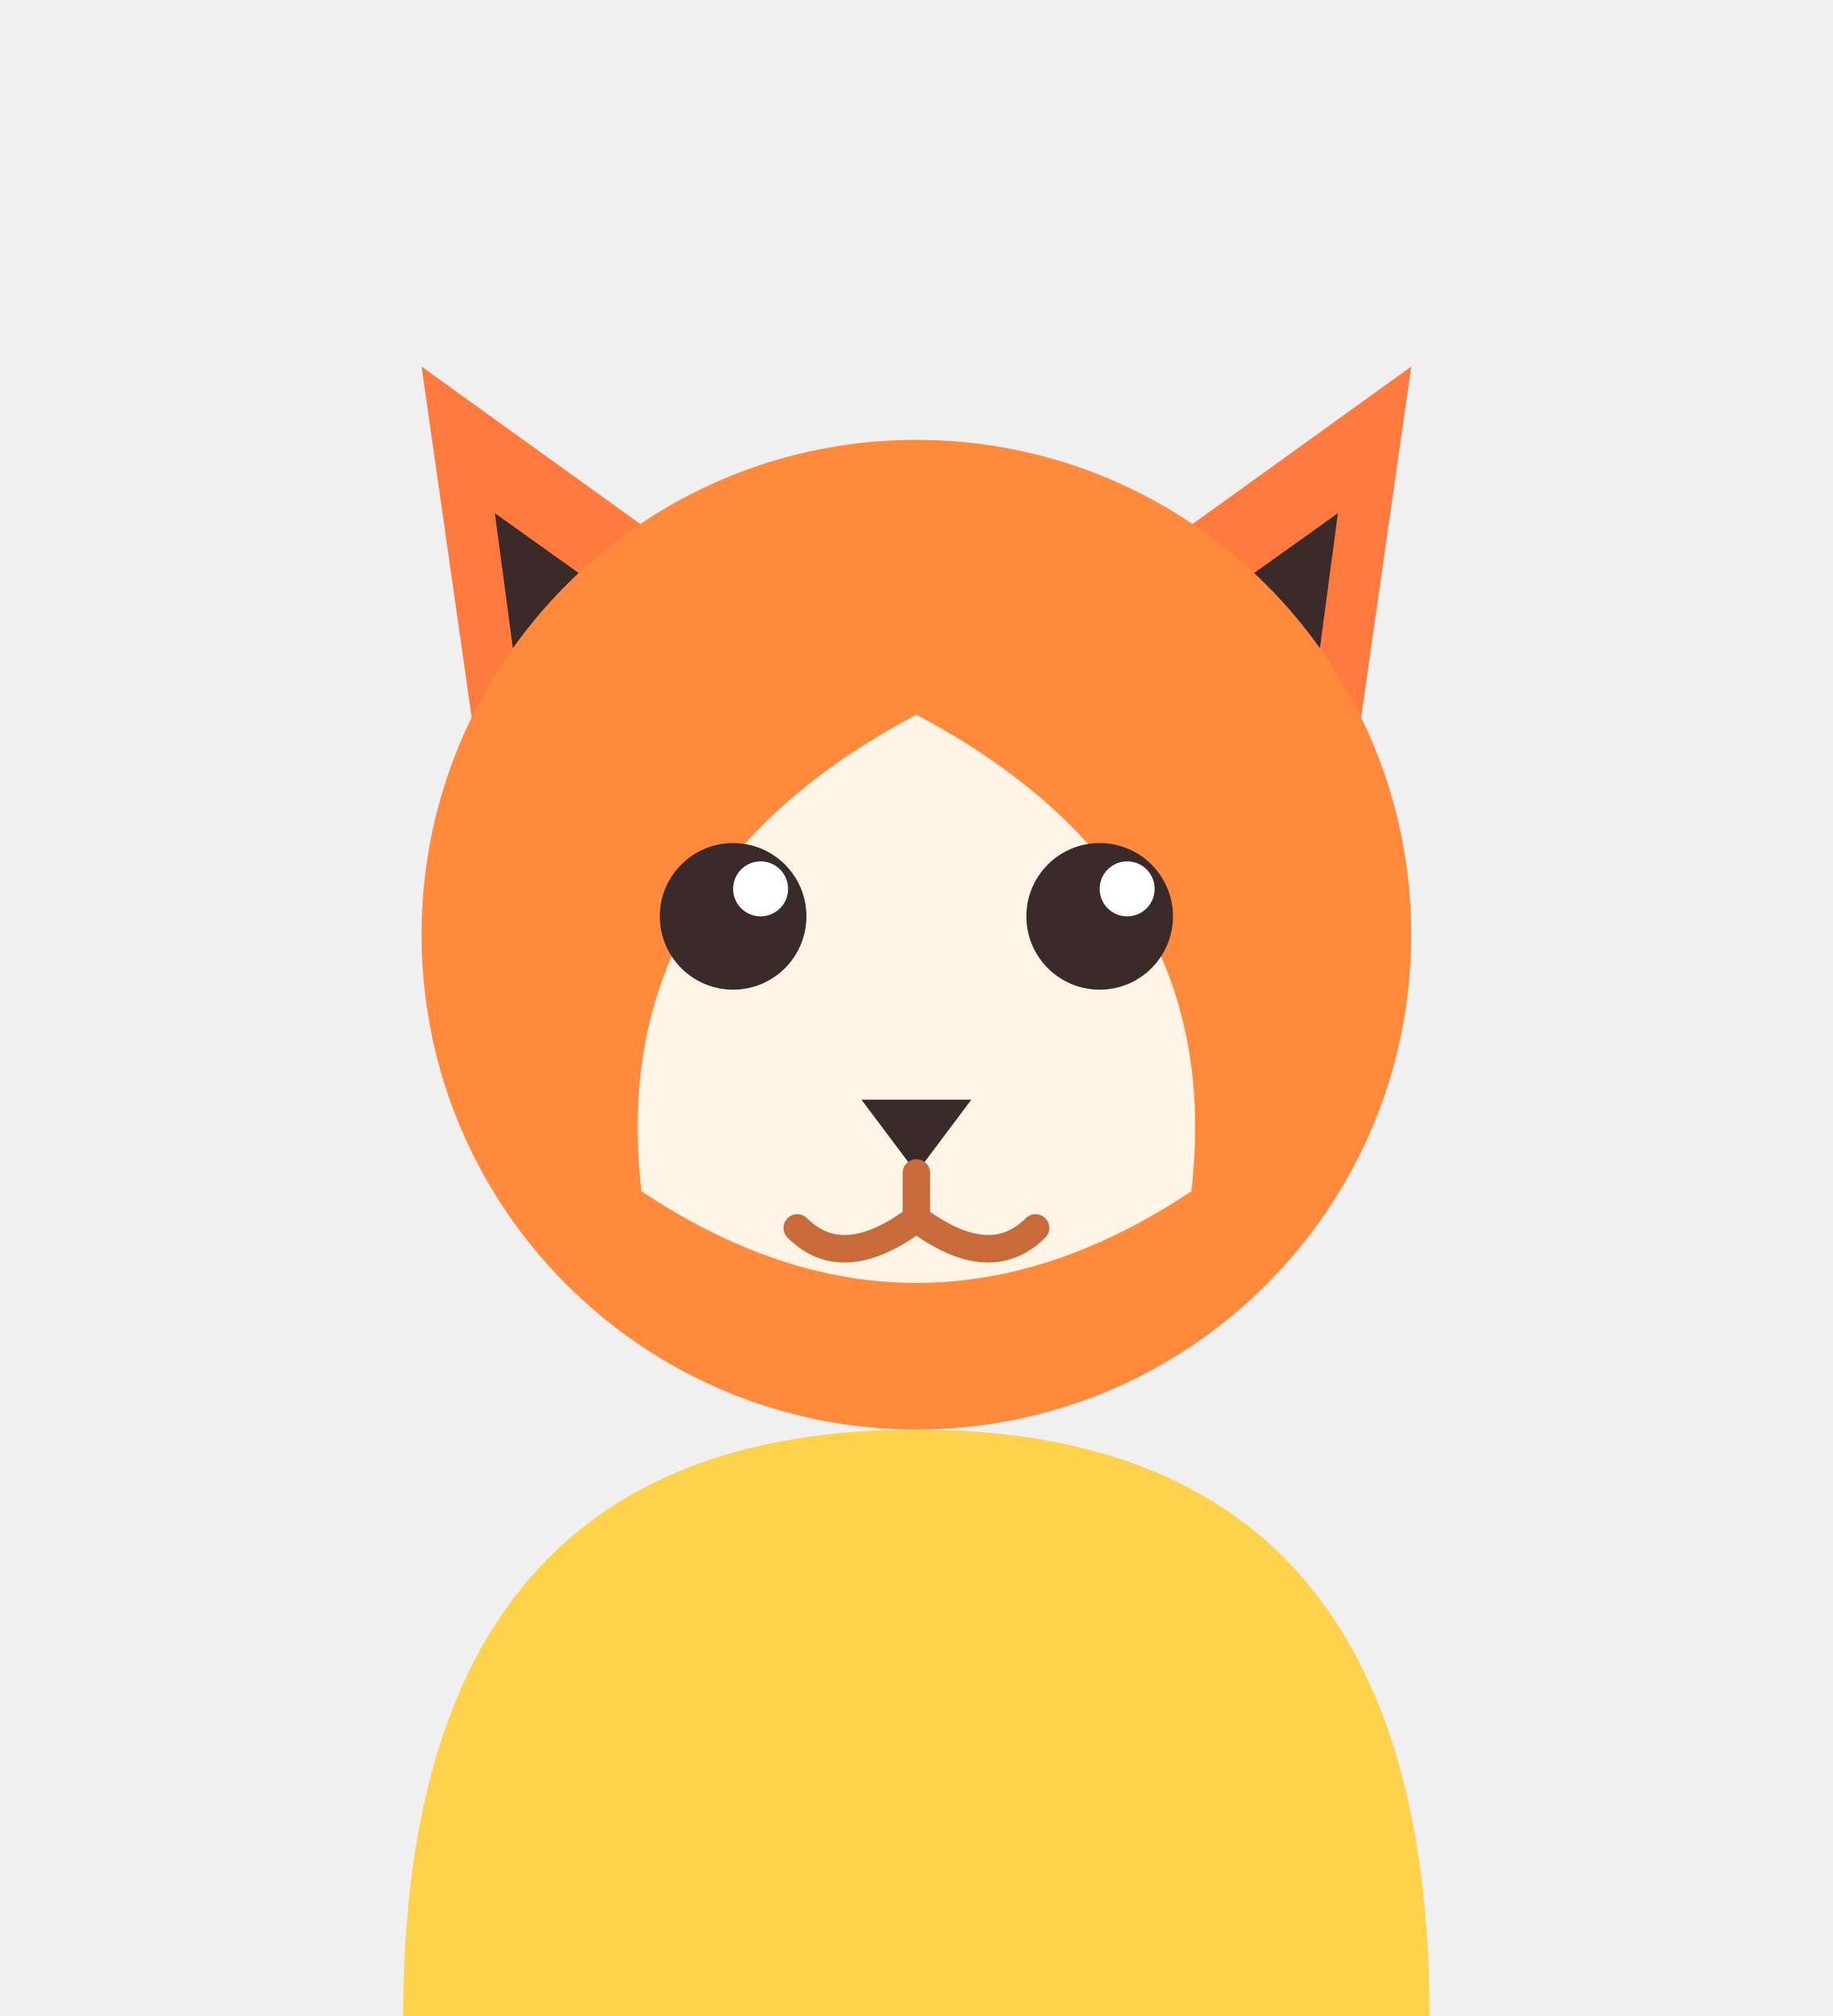
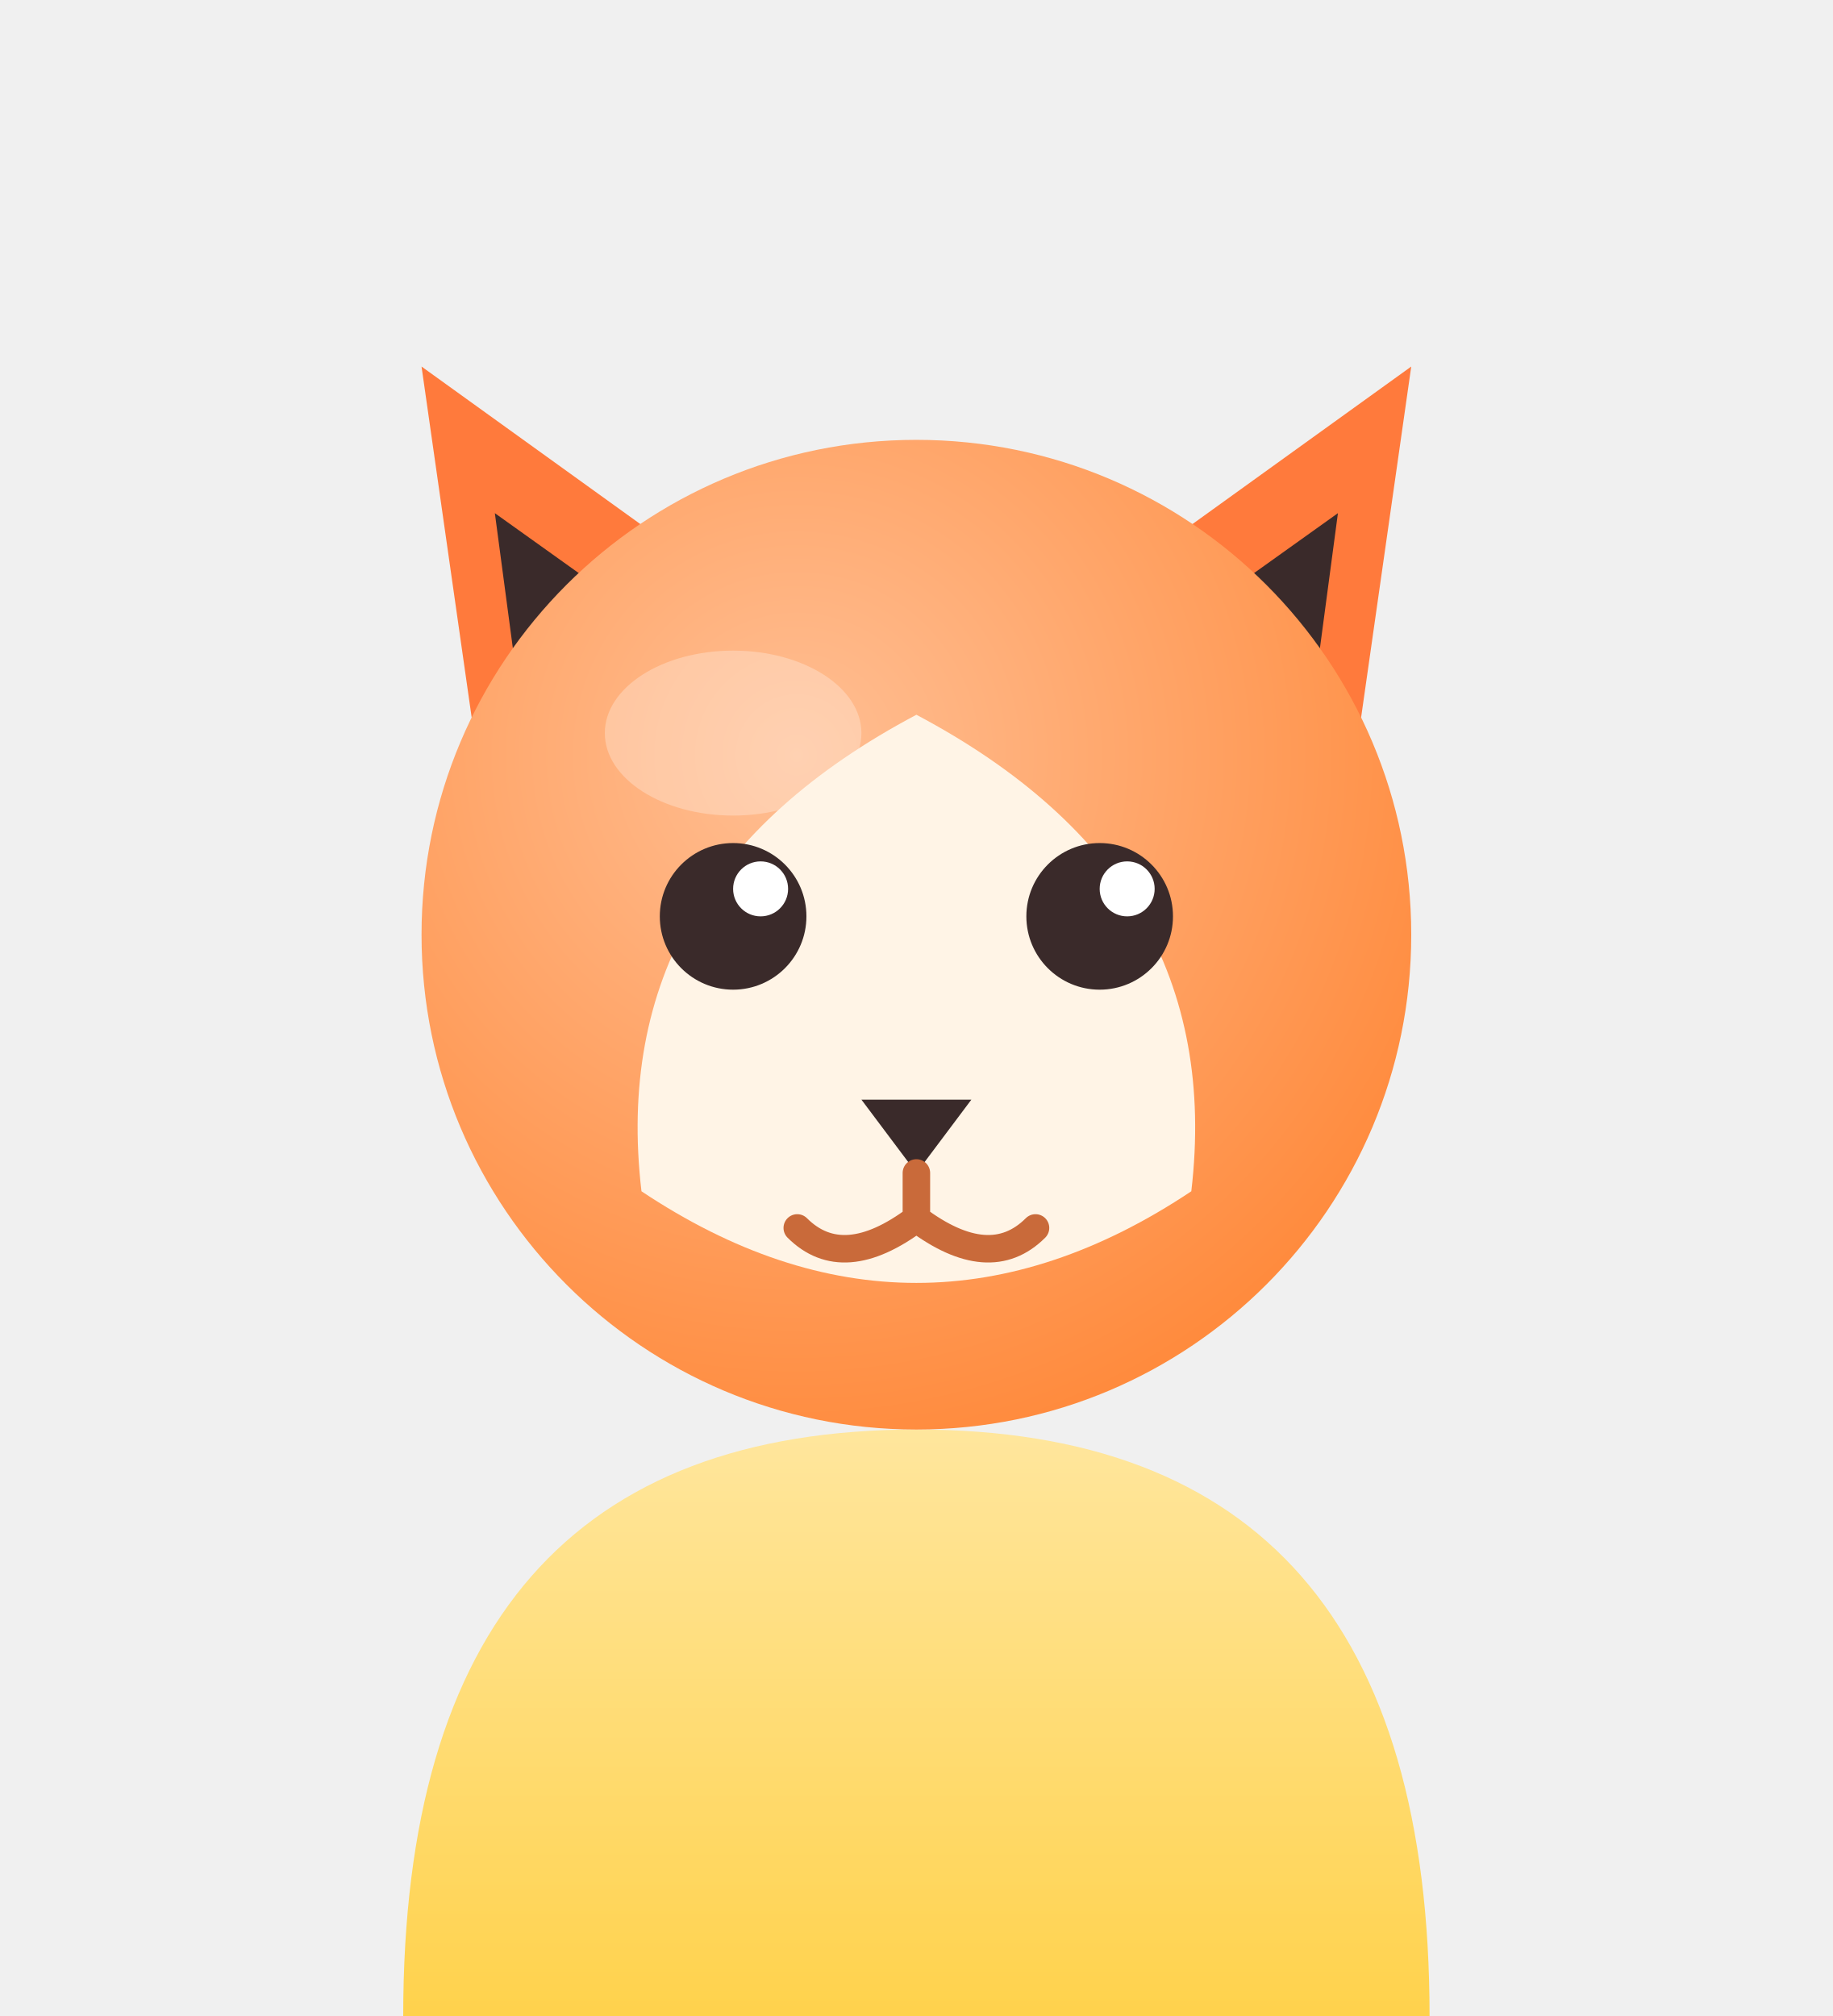
<svg xmlns="http://www.w3.org/2000/svg" viewBox="0 0 200 220" width="200" height="220">
-   <path d="M44 220 Q44 156 100 156 Q156 156 156 220 Z" fill="#ffd24c" />
+   <defs>
+     <linearGradient id="bodyGrad" x1="0" y1="0" x2="0" y2="1">
+       <stop offset="0%" stop-color="#ffe69d" />
+       <stop offset="100%" stop-color="#ffd24c" />
+     </linearGradient>
+     <radialGradient id="headGrad" cx="38%" cy="32%" r="72%">
+       <stop offset="0%" stop-color="#ffbf94" />
+       <stop offset="100%" stop-color="#ff8a3c" />
+     </radialGradient>
+   </defs>
+   <path d="M44 220 Q44 156 100 156 Q156 156 156 220 Z" fill="url(#bodyGrad)" />
  <path d="M54 96 L46 40 L96 76 Z" fill="#ff7a3c" />
  <path d="M146 96 L154 40 L104 76 Z" fill="#ff7a3c" />
  <path d="M58 86 L54 56 L82 76 Z" fill="#3a2a2a" />
  <path d="M142 86 L146 56 L118 76 Z" fill="#3a2a2a" />
-   <circle cx="100" cy="102" r="54" fill="#ff8a3c" />
+   <circle cx="100" cy="102" r="54" fill="url(#headGrad)" />
+   <ellipse cx="80" cy="80" rx="14" ry="9" fill="#ffffff" opacity="0.28" />
  <path d="M100 78 Q66 96 70 130 Q100 150 130 130 Q134 96 100 78 Z" fill="#fff4e6" />
  <circle cx="80" cy="100" r="8" fill="#3a2a2a" />
  <circle cx="120" cy="100" r="8" fill="#3a2a2a" />
  <circle cx="83" cy="97" r="3" fill="#fff" />
  <circle cx="123" cy="97" r="3" fill="#fff" />
  <path d="M94 120 L106 120 L100 128 Z" fill="#3a2a2a" />
  <path d="M100 128 V133 M100 133 Q92 139 87 134 M100 133 Q108 139 113 134" fill="none" stroke="#c96a3a" stroke-width="3" stroke-linecap="round" />
</svg>
